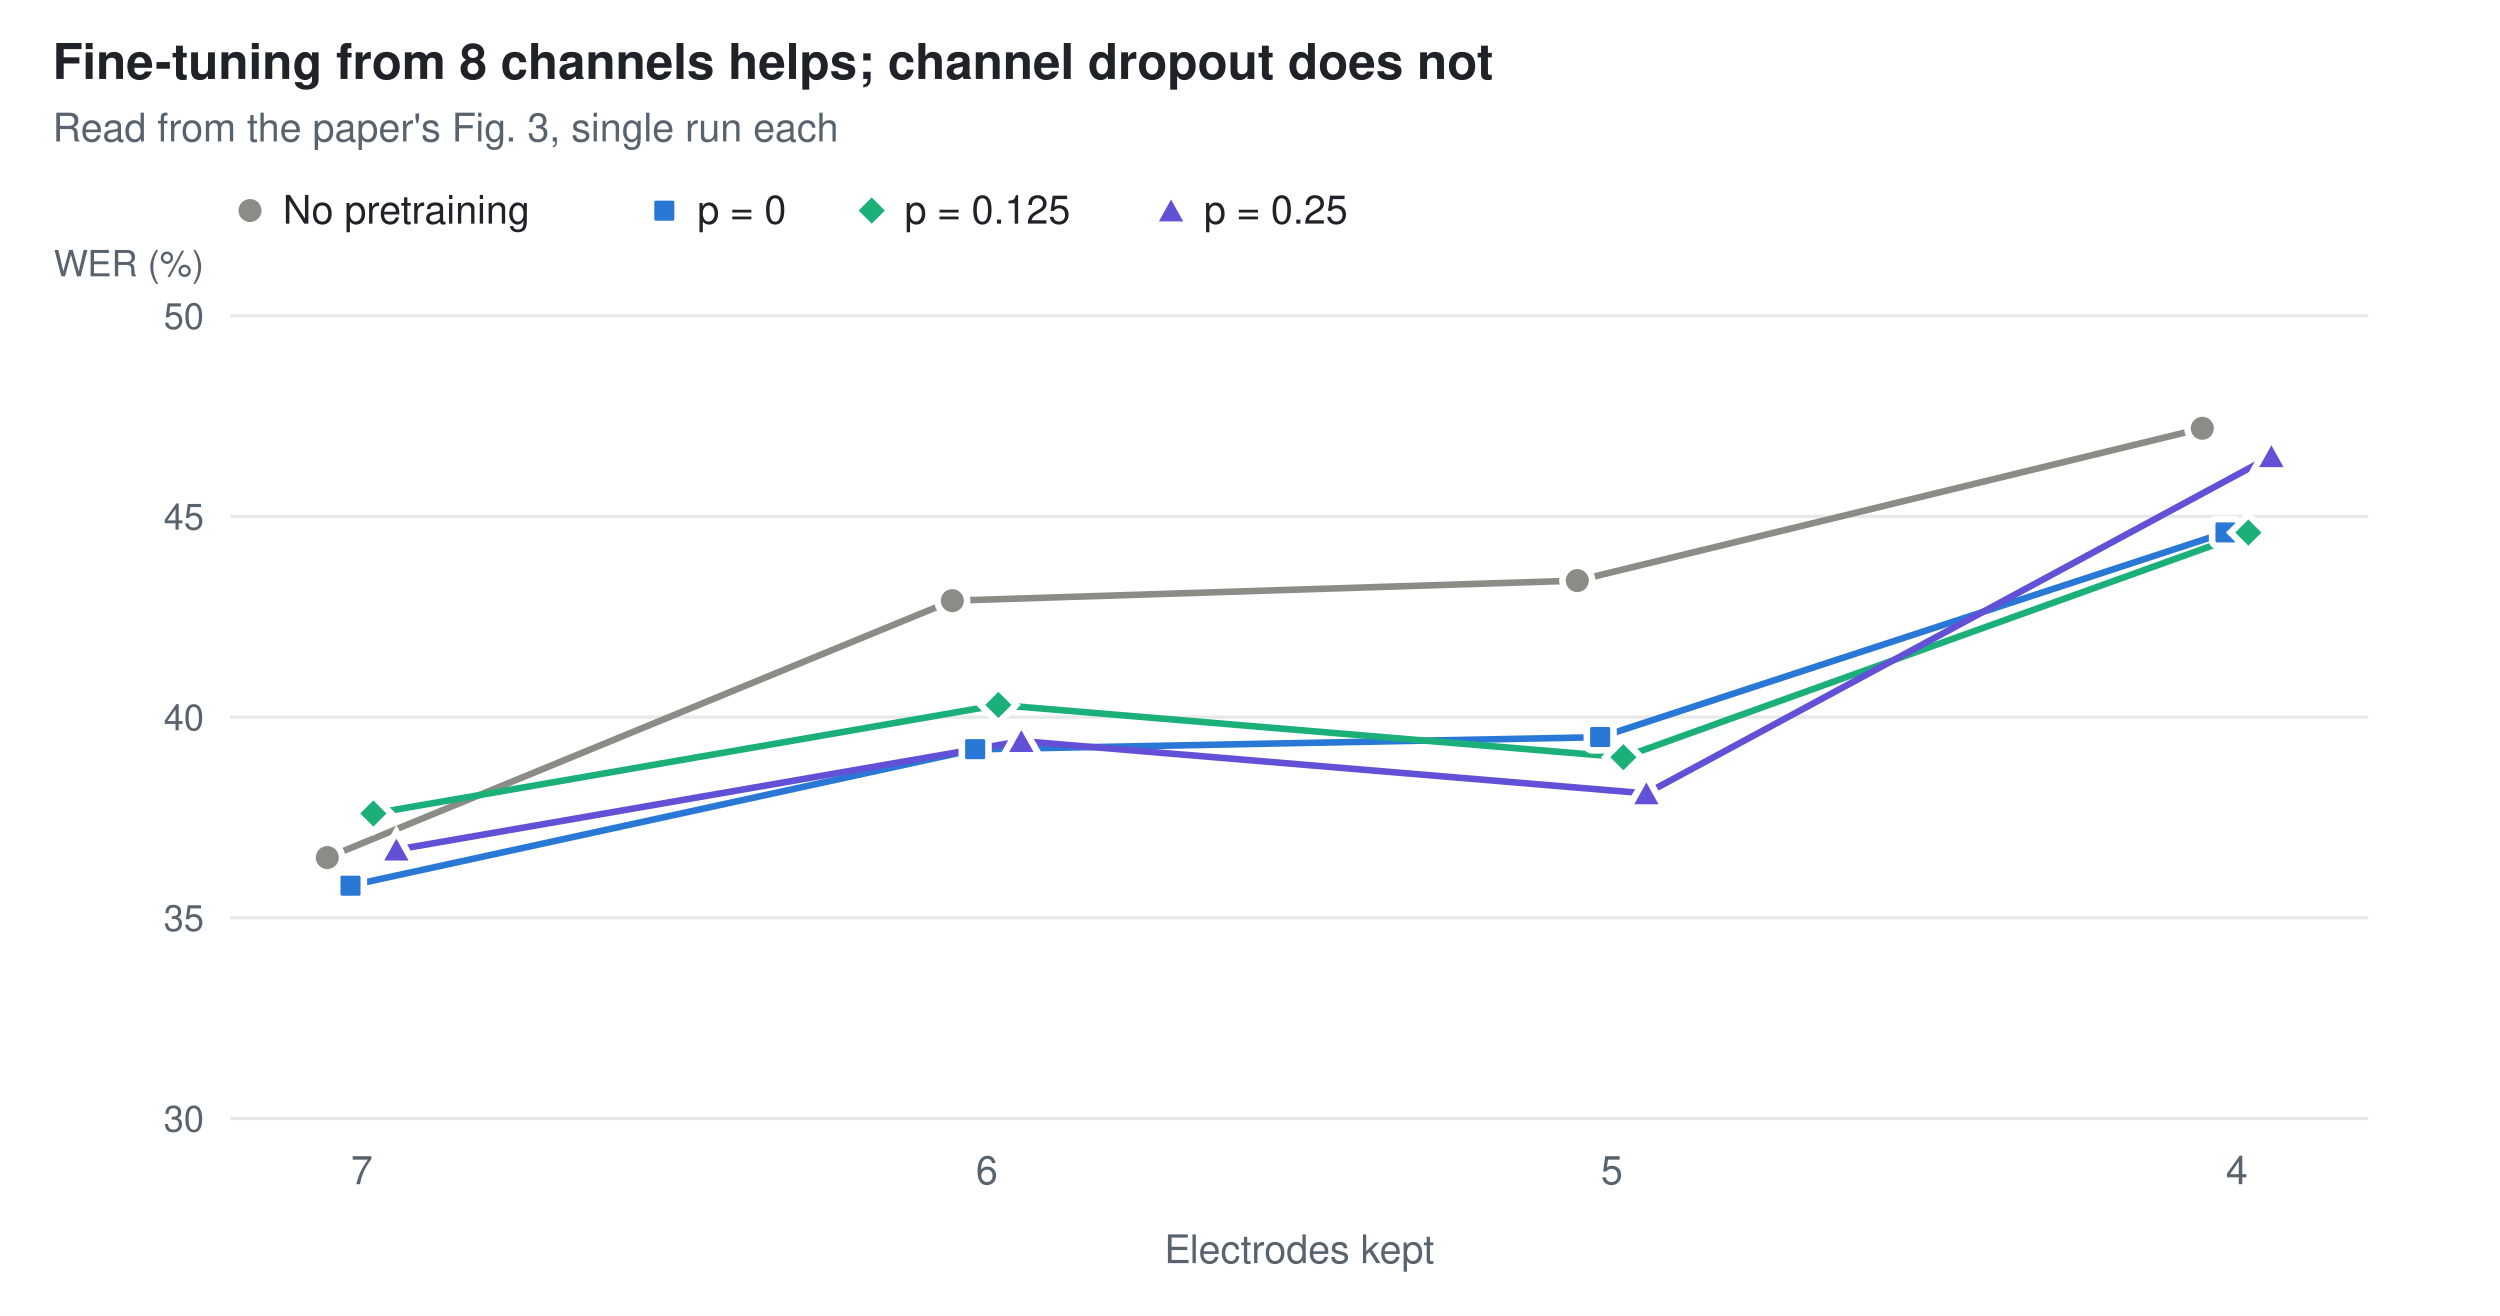
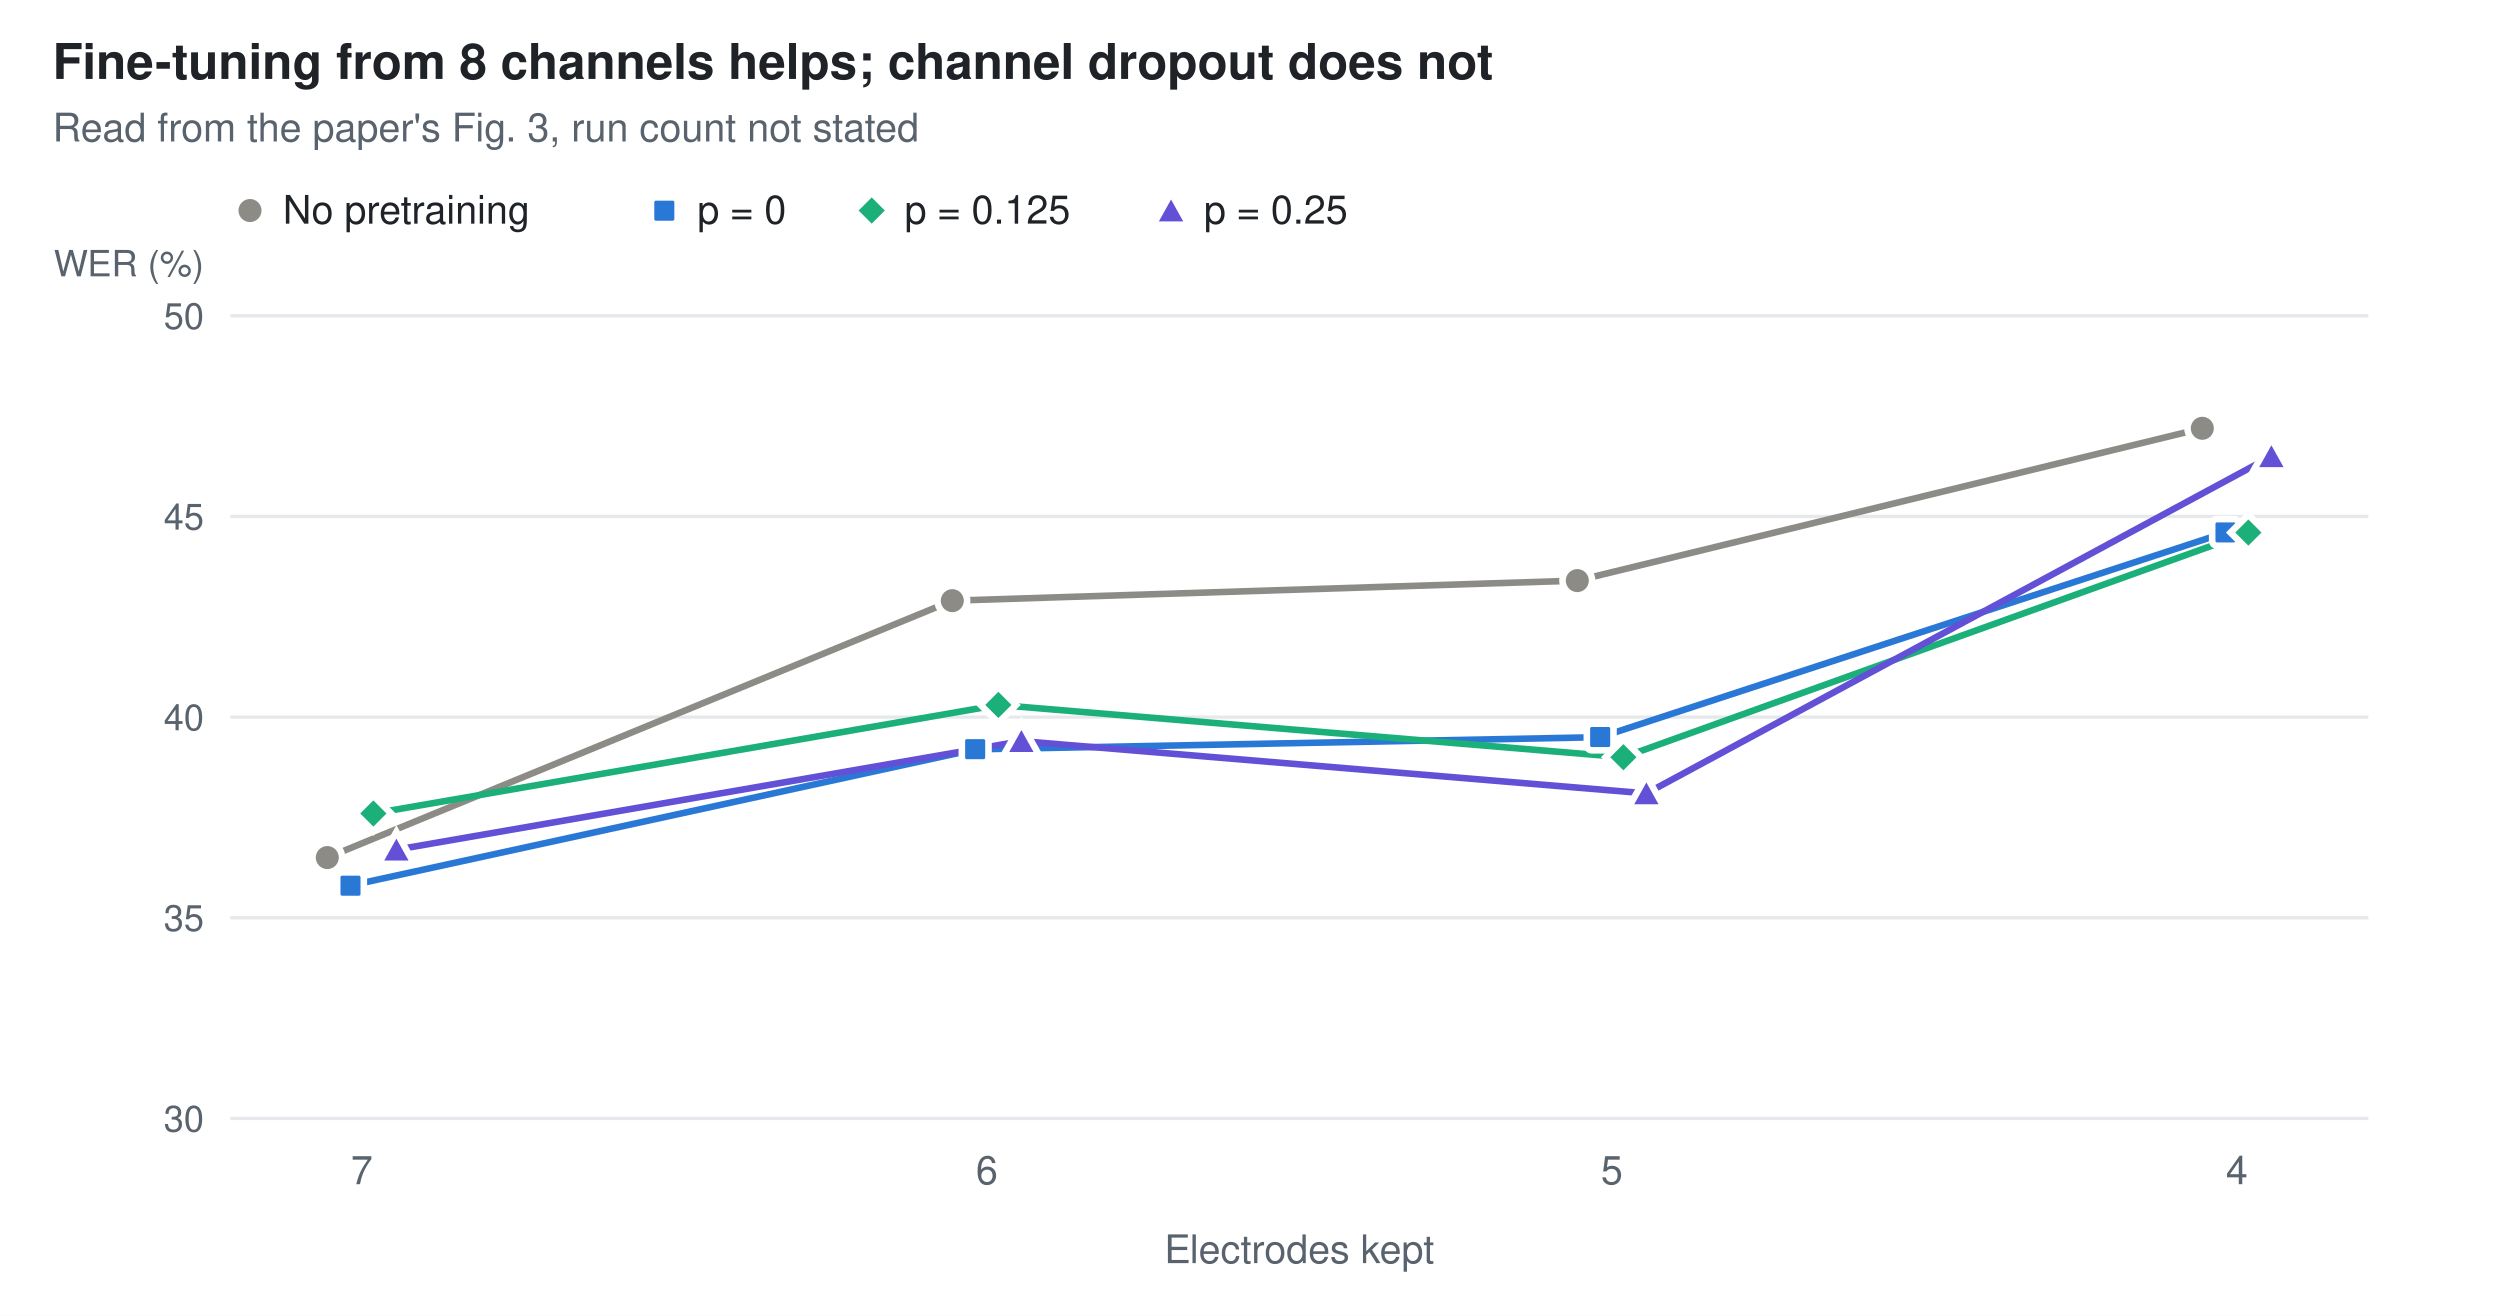
<svg xmlns="http://www.w3.org/2000/svg" width="760" height="400" viewBox="0 0 760 400" font-family="-apple-system, BlinkMacSystemFont, 'Segoe UI', Helvetica, Arial, sans-serif" role="img" aria-label="Fine-tuning from 8 channels helps; channel dropout does not">
  <rect width="760" height="400" fill="#ffffff" />
  <text x="16.0" y="24.0" font-size="15" fill="#1f2328" text-anchor="start" font-weight="600">Fine-tuning from 8 channels helps; channel dropout does not</text>
-   <text x="16.0" y="43.0" font-size="12" fill="#59636e" text-anchor="start">Read from the paper's Fig. 3, single run each</text>
+   <text x="16.0" y="43.0" font-size="12" fill="#59636e" text-anchor="start">Read from the paper's Fig. 3, run count not stated</text>
  <circle cx="76.0" cy="64.0" r="4.5" fill="#8c8b86" stroke="#ffffff" stroke-width="2" />
  <text x="86.0" y="68.0" font-size="12" fill="#1f2328" text-anchor="start">No pretraining</text>
  <rect x="197.9" y="60.0" width="8.1" height="8.1" rx="1.5" fill="#2a78d6" stroke="#ffffff" stroke-width="2" />
  <text x="212.0" y="68.0" font-size="12" fill="#1f2328" text-anchor="start">p = 0</text>
  <path d="M265.0,58.6 L270.4,64.0 L265.0,69.4 L259.6,64.0 Z" fill="#1baf7a" stroke="#ffffff" stroke-width="2" />
  <text x="275.0" y="68.0" font-size="12" fill="#1f2328" text-anchor="start">p = 0.125</text>
  <path d="M356.0,58.6 L361.4,68.3 L350.6,68.3 Z" fill="#6250d6" stroke="#ffffff" stroke-width="2" />
  <text x="366.0" y="68.0" font-size="12" fill="#1f2328" text-anchor="start">p = 0.25</text>
  <line x1="70.0" y1="340.0" x2="720.0" y2="340.0" stroke="#e6e8eb" stroke-width="1" />
  <text x="62.0" y="344.0" font-size="11" fill="#59636e" text-anchor="end">30</text>
  <line x1="70.0" y1="279.0" x2="720.0" y2="279.0" stroke="#e6e8eb" stroke-width="1" />
  <text x="62.0" y="283.0" font-size="11" fill="#59636e" text-anchor="end">35</text>
  <line x1="70.0" y1="218.0" x2="720.0" y2="218.0" stroke="#e6e8eb" stroke-width="1" />
  <text x="62.0" y="222.0" font-size="11" fill="#59636e" text-anchor="end">40</text>
  <line x1="70.0" y1="157.0" x2="720.0" y2="157.0" stroke="#e6e8eb" stroke-width="1" />
  <text x="62.0" y="161.0" font-size="11" fill="#59636e" text-anchor="end">45</text>
  <line x1="70.0" y1="96.0" x2="720.0" y2="96.0" stroke="#e6e8eb" stroke-width="1" />
  <text x="62.0" y="100.0" font-size="11" fill="#59636e" text-anchor="end">50</text>
  <text x="62.0" y="84.0" font-size="11" fill="#59636e" text-anchor="end">WER (%)</text>
  <text x="110.0" y="360.0" font-size="12" fill="#59636e" text-anchor="middle">7</text>
  <text x="300.0" y="360.0" font-size="12" fill="#59636e" text-anchor="middle">6</text>
  <text x="490.0" y="360.0" font-size="12" fill="#59636e" text-anchor="middle">5</text>
  <text x="680.0" y="360.0" font-size="12" fill="#59636e" text-anchor="middle">4</text>
  <text x="395.0" y="384.0" font-size="12" fill="#59636e" text-anchor="middle">Electrodes kept</text>
  <polyline points="99.5,260.7 289.5,182.6 479.5,176.5 669.5,130.2" fill="none" stroke="#8c8b86" stroke-width="2" stroke-linejoin="round" />
  <polyline points="106.5,269.2 296.5,227.8 486.5,224.1 676.5,161.9" fill="none" stroke="#2a78d6" stroke-width="2" stroke-linejoin="round" />
  <polyline points="113.5,247.3 303.5,214.3 493.5,230.2 683.5,161.9" fill="none" stroke="#1baf7a" stroke-width="2" stroke-linejoin="round" />
  <polyline points="120.5,258.3 310.5,225.3 500.5,241.2 690.5,138.7" fill="none" stroke="#6250d6" stroke-width="2" stroke-linejoin="round" />
  <circle cx="99.5" cy="260.7" r="4.5" fill="#8c8b86" stroke="#ffffff" stroke-width="2" />
  <circle cx="289.5" cy="182.6" r="4.5" fill="#8c8b86" stroke="#ffffff" stroke-width="2" />
  <circle cx="479.5" cy="176.5" r="4.5" fill="#8c8b86" stroke="#ffffff" stroke-width="2" />
  <circle cx="669.5" cy="130.2" r="4.5" fill="#8c8b86" stroke="#ffffff" stroke-width="2" />
  <rect x="102.5" y="265.2" width="8.1" height="8.1" rx="1.5" fill="#2a78d6" stroke="#ffffff" stroke-width="2" />
  <rect x="292.4" y="223.7" width="8.1" height="8.1" rx="1.5" fill="#2a78d6" stroke="#ffffff" stroke-width="2" />
  <rect x="482.4" y="220.0" width="8.1" height="8.1" rx="1.5" fill="#2a78d6" stroke="#ffffff" stroke-width="2" />
  <rect x="672.5" y="157.8" width="8.1" height="8.1" rx="1.5" fill="#2a78d6" stroke="#ffffff" stroke-width="2" />
  <path d="M113.5,241.9 L118.9,247.3 L113.5,252.7 L108.1,247.3 Z" fill="#1baf7a" stroke="#ffffff" stroke-width="2" />
  <path d="M303.5,208.9 L308.9,214.3 L303.5,219.7 L298.1,214.3 Z" fill="#1baf7a" stroke="#ffffff" stroke-width="2" />
  <path d="M493.5,224.8 L498.9,230.2 L493.5,235.6 L488.1,230.2 Z" fill="#1baf7a" stroke="#ffffff" stroke-width="2" />
  <path d="M683.5,156.5 L688.9,161.9 L683.5,167.3 L678.1,161.9 Z" fill="#1baf7a" stroke="#ffffff" stroke-width="2" />
  <path d="M120.5,252.9 L125.9,262.6 L115.1,262.6 Z" fill="#6250d6" stroke="#ffffff" stroke-width="2" />
  <path d="M310.5,219.9 L315.9,229.6 L305.1,229.6 Z" fill="#6250d6" stroke="#ffffff" stroke-width="2" />
  <path d="M500.5,235.8 L505.9,245.5 L495.1,245.5 Z" fill="#6250d6" stroke="#ffffff" stroke-width="2" />
  <path d="M690.5,133.3 L695.9,143.0 L685.1,143.0 Z" fill="#6250d6" stroke="#ffffff" stroke-width="2" />
</svg>
